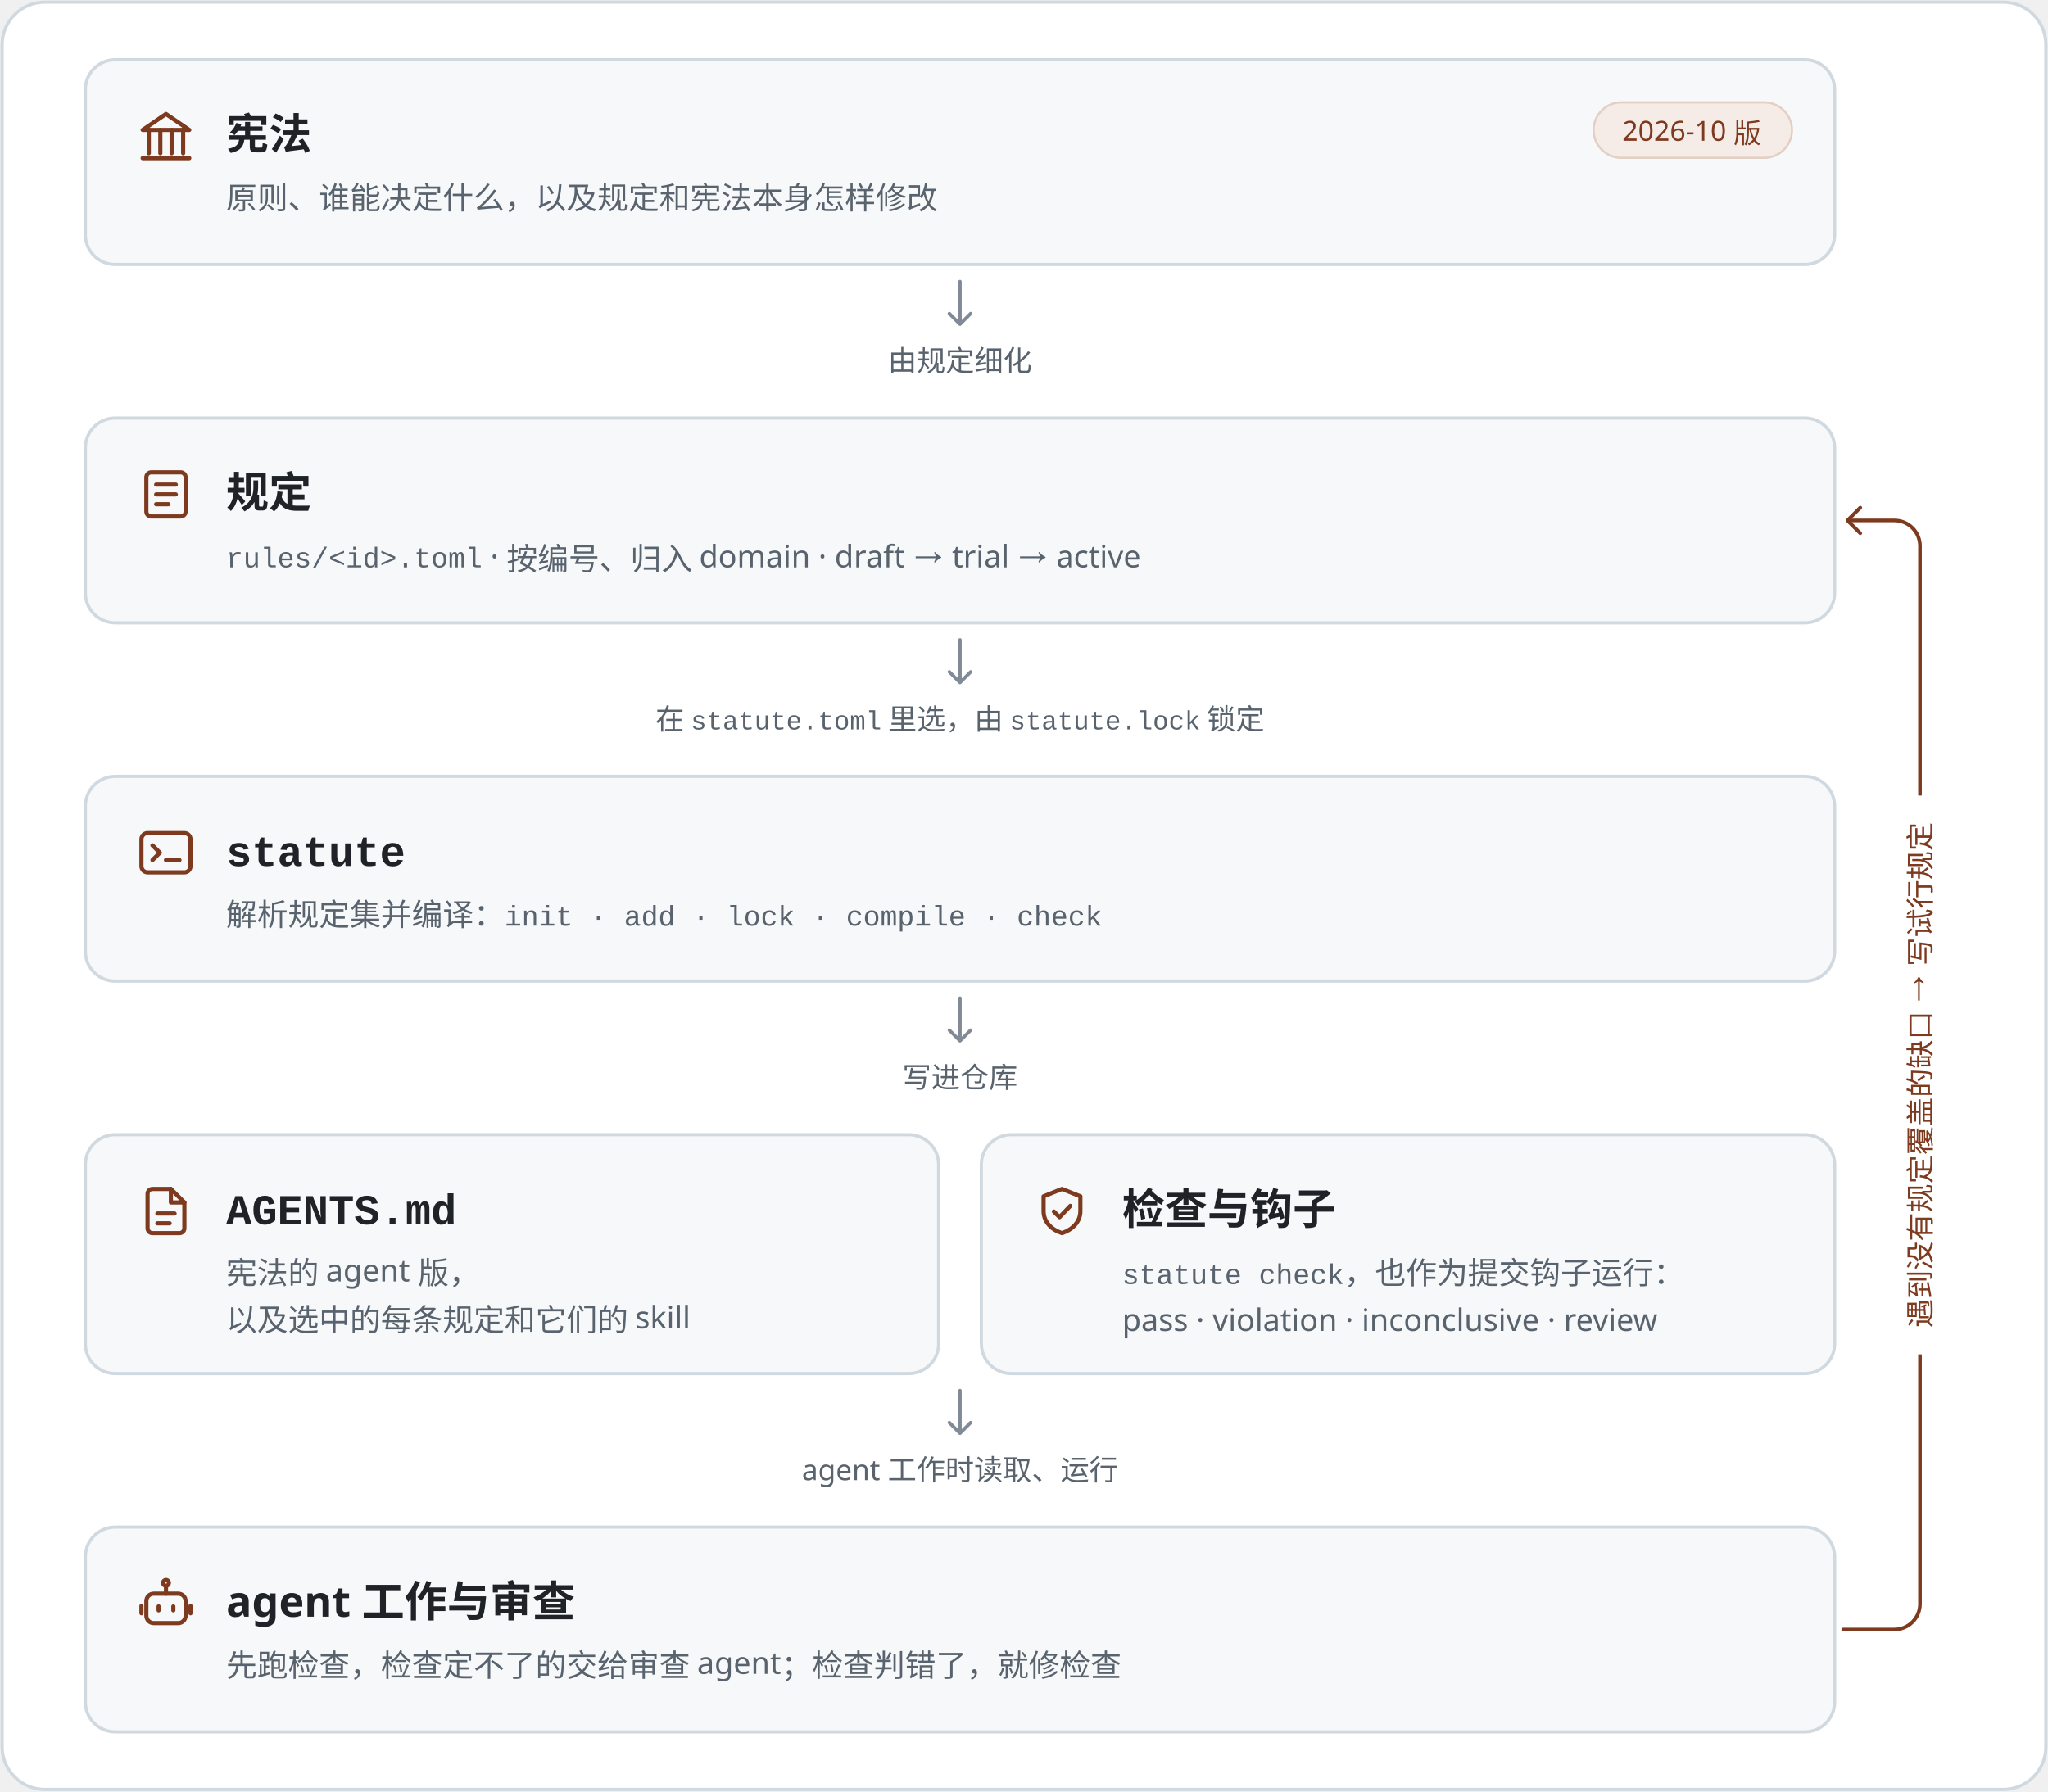
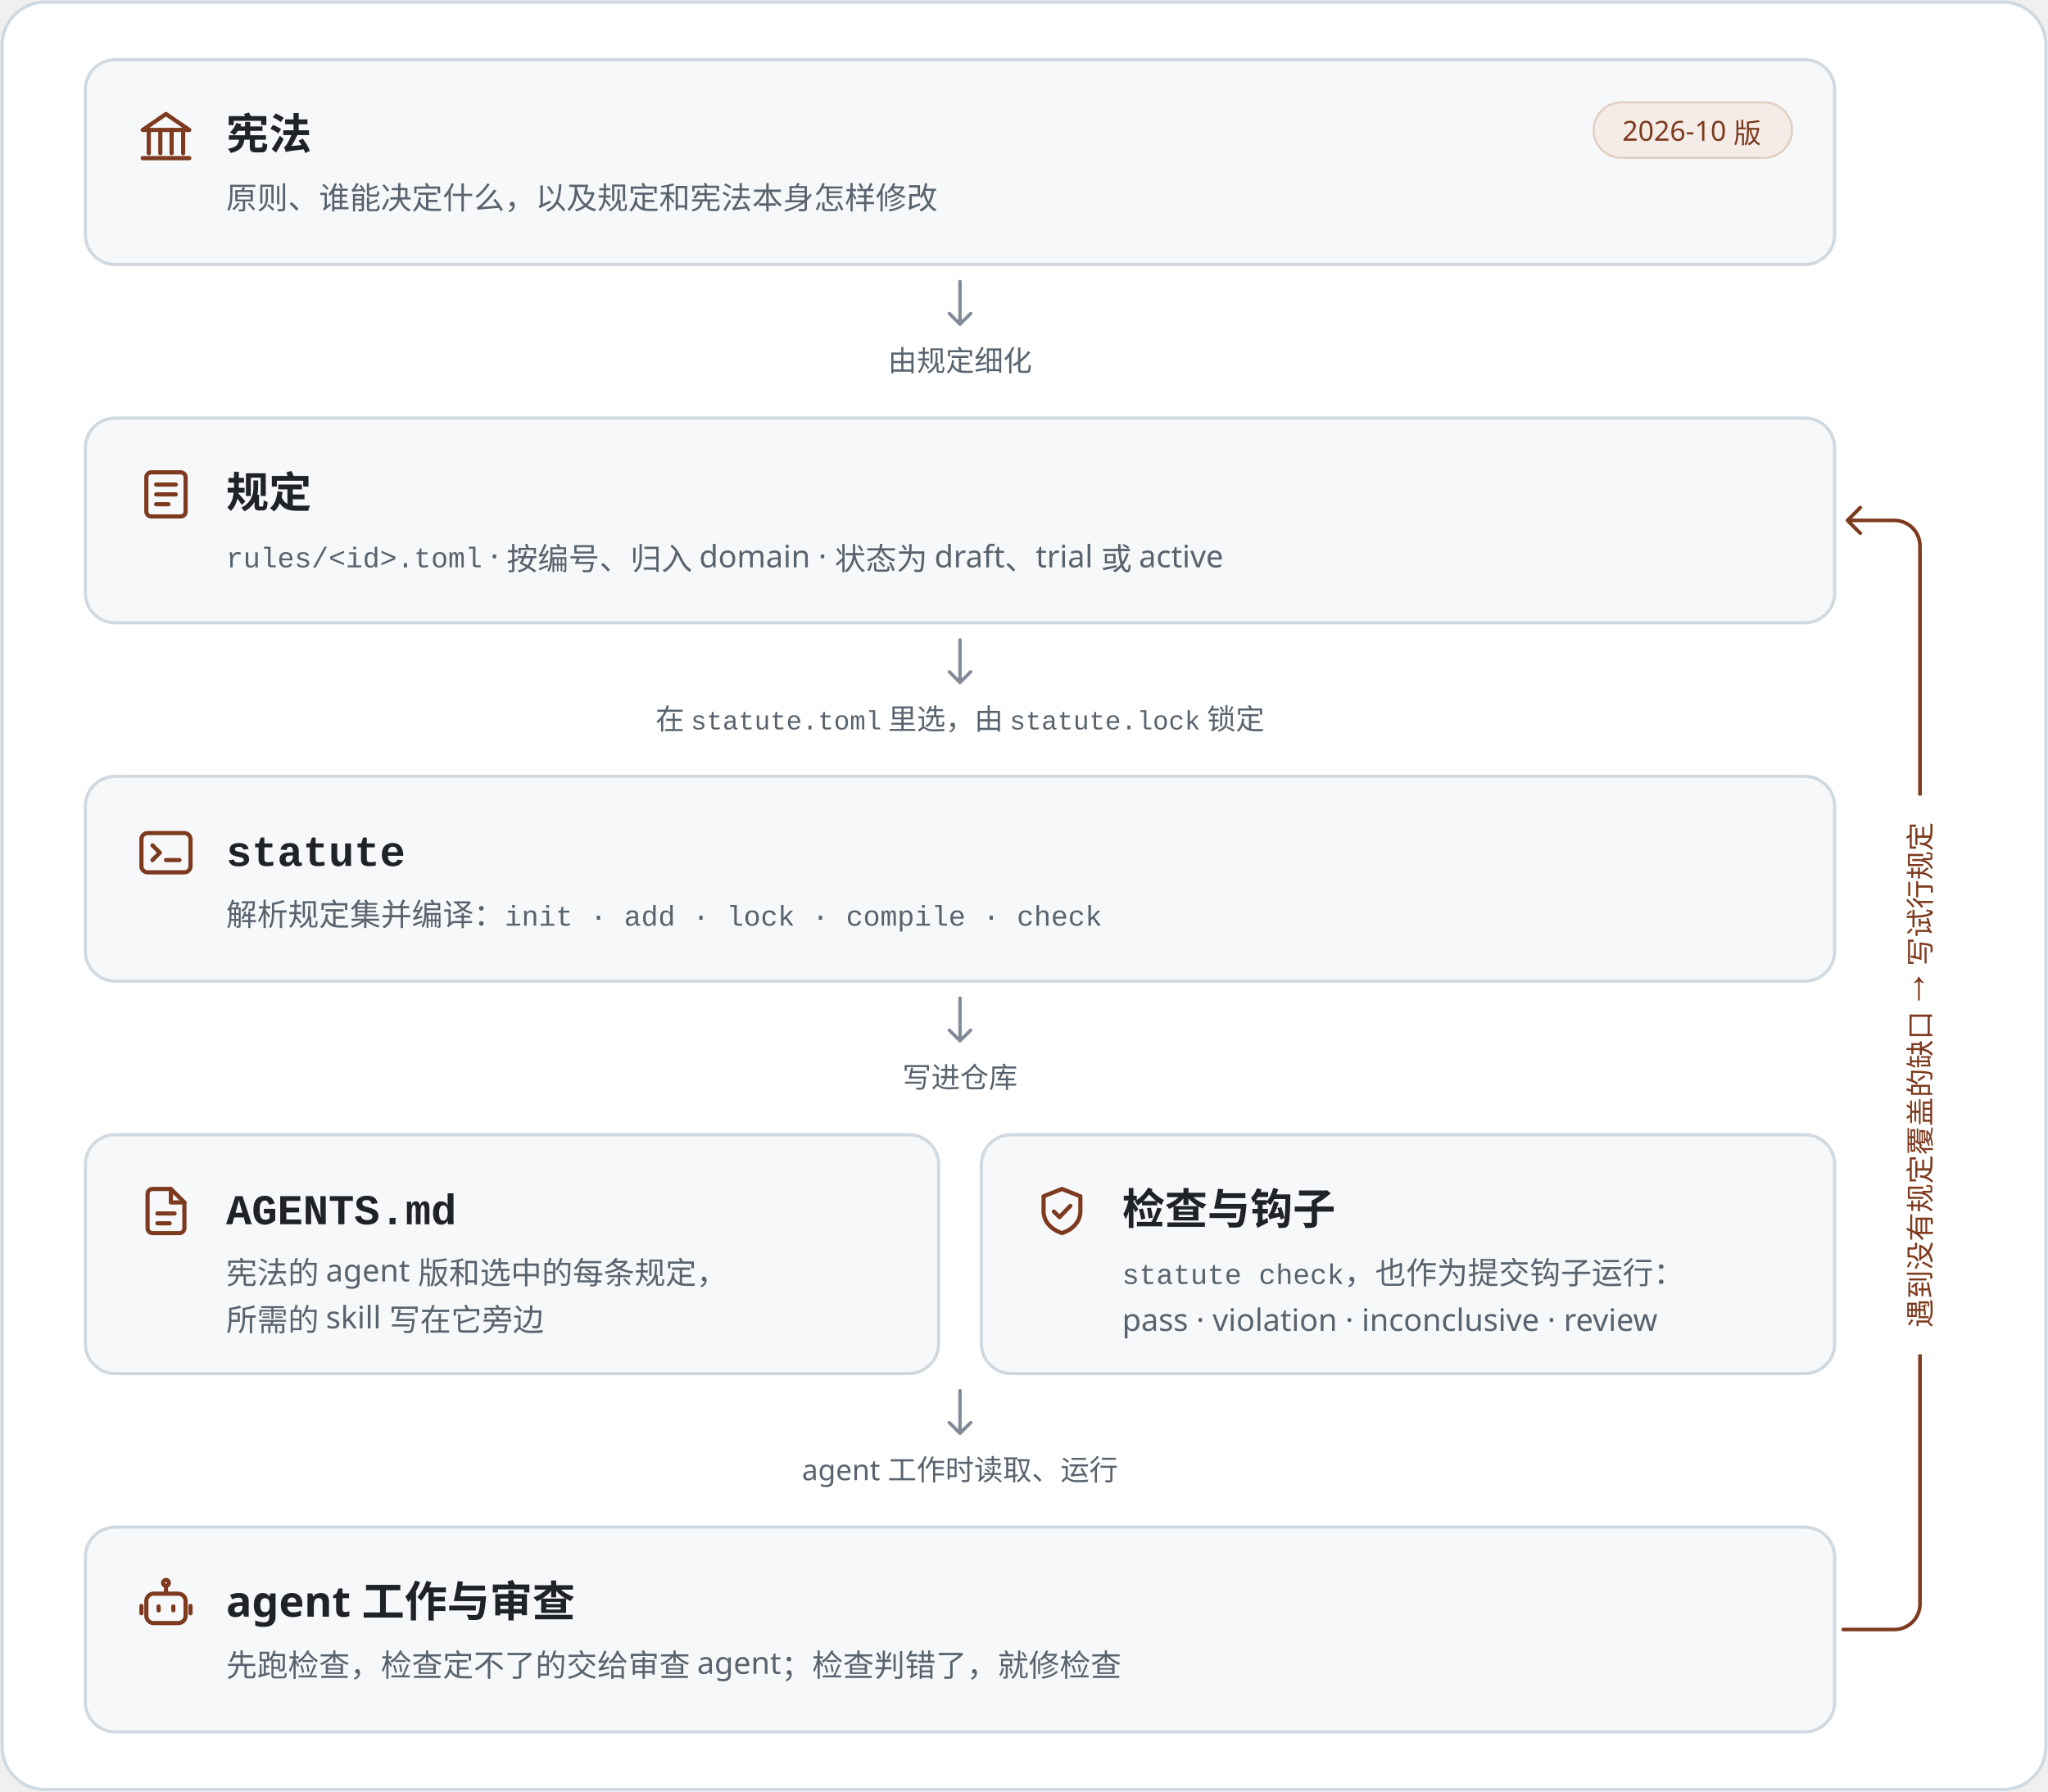
<svg xmlns="http://www.w3.org/2000/svg" viewBox="0 0 960 840" width="960" height="840" role="img" aria-labelledby="t">
  <g font-family="-apple-system, BlinkMacSystemFont, &quot;Segoe UI&quot;, &quot;Noto Sans&quot;, Helvetica, Arial, &quot;PingFang SC&quot;, &quot;Hiragino Sans GB&quot;, &quot;Microsoft YaHei&quot;, &quot;Noto Sans CJK SC&quot;, sans-serif">
    <rect x="1" y="1" width="958" height="838" rx="20" fill="#ffffff" stroke="#d1d9e0" stroke-width="1.5" />
    <rect x="40" y="28" width="820" height="96" rx="14" fill="#f6f8fa" stroke="#d1d9e0" stroke-width="1.5" />
    <g transform="translate(64 50) scale(1.15)" fill="none" stroke="#7d3a1e" stroke-width="1.7" stroke-linecap="round" stroke-linejoin="round">
      <path d="M2.5 9.5 12 3l9.5 6.5z" />
      <path d="M5 9.5V19M9.7 9.5V19M14.3 9.5V19M19 9.5V19M2.5 21h19" />
    </g>
    <text x="106" y="70" font-size="20" font-weight="600" fill="#1f2328">宪法</text>
    <rect x="747" y="48" width="93" height="26" rx="13" fill="#f5ece7" stroke="#e3cfc3" />
    <text x="793" y="66" font-size="13" font-weight="500" text-anchor="middle" fill="#7d3a1e">2026-10 版</text>
    <text x="106" y="98" font-size="14.5" fill="#59636e">原则、谁能决定什么，以及规定和宪法本身怎样修改</text>
    <path d="M450 132v20M445 147l5 5 5-5" fill="none" stroke="#818b98" stroke-width="1.6" stroke-linecap="round" stroke-linejoin="round" />
    <text x="450" y="174" font-size="13.5" text-anchor="middle" fill="#59636e">由规定细化</text>
    <rect x="40" y="196" width="820" height="96" rx="14" fill="#f6f8fa" stroke="#d1d9e0" stroke-width="1.5" />
    <g transform="translate(64 218) scale(1.15)" fill="none" stroke="#7d3a1e" stroke-width="1.7" stroke-linecap="round" stroke-linejoin="round">
      <rect x="4" y="3" width="16" height="18" rx="2" />
      <path d="M8 8h8M8 12h8M8 16h5" />
    </g>
    <text x="106" y="238" font-size="20" font-weight="600" fill="#1f2328">规定</text>
    <text x="106" y="266" font-size="14.5" fill="#59636e">
-       <tspan font-family="ui-monospace, SFMono-Regular, &quot;SF Mono&quot;, Menlo, Consolas, &quot;Liberation Mono&quot;, monospace" font-size="0.92em">rules/&lt;id&gt;.toml</tspan> · 按编号、归入 domain · draft → trial → active</text>
+       <tspan font-family="ui-monospace, SFMono-Regular, &quot;SF Mono&quot;, Menlo, Consolas, &quot;Liberation Mono&quot;, monospace" font-size="0.92em">rules/&lt;id&gt;.toml</tspan> · 按编号、归入 domain · 状态为 draft、trial 或 active</text>
    <path d="M450 300v20M445 315l5 5 5-5" fill="none" stroke="#818b98" stroke-width="1.6" stroke-linecap="round" stroke-linejoin="round" />
    <text x="450" y="342" font-size="13.5" text-anchor="middle" fill="#59636e">在 <tspan font-family="ui-monospace, SFMono-Regular, &quot;SF Mono&quot;, Menlo, Consolas, &quot;Liberation Mono&quot;, monospace" font-size="0.92em">statute.toml</tspan> 里选，由 <tspan font-family="ui-monospace, SFMono-Regular, &quot;SF Mono&quot;, Menlo, Consolas, &quot;Liberation Mono&quot;, monospace" font-size="0.92em">statute.lock</tspan> 锁定</text>
    <rect x="40" y="364" width="820" height="96" rx="14" fill="#f6f8fa" stroke="#d1d9e0" stroke-width="1.5" />
    <g transform="translate(64 386) scale(1.15)" fill="none" stroke="#7d3a1e" stroke-width="1.7" stroke-linecap="round" stroke-linejoin="round">
      <rect x="2" y="4" width="20" height="16" rx="2.5" />
      <path d="m6.5 9 3 3-3 3M12 15h5.5" />
    </g>
    <text x="106" y="406" font-size="20" font-weight="600" fill="#1f2328">
      <tspan font-family="ui-monospace, SFMono-Regular, &quot;SF Mono&quot;, Menlo, Consolas, &quot;Liberation Mono&quot;, monospace">statute</tspan>
    </text>
    <text x="106" y="434" font-size="14.5" fill="#59636e">解析规定集并编译：<tspan font-family="ui-monospace, SFMono-Regular, &quot;SF Mono&quot;, Menlo, Consolas, &quot;Liberation Mono&quot;, monospace" font-size="0.92em">init · add · lock · compile · check</tspan>
    </text>
    <path d="M450 468v20M445 483l5 5 5-5" fill="none" stroke="#818b98" stroke-width="1.6" stroke-linecap="round" stroke-linejoin="round" />
    <text x="450" y="510" font-size="13.5" text-anchor="middle" fill="#59636e">写进仓库</text>
    <rect x="40" y="532" width="400" height="112" rx="14" fill="#f6f8fa" stroke="#d1d9e0" stroke-width="1.5" />
    <g transform="translate(64 554) scale(1.15)" fill="none" stroke="#7d3a1e" stroke-width="1.7" stroke-linecap="round" stroke-linejoin="round">
      <path d="M14 3H6.5A2 2 0 0 0 4.5 5v14a2 2 0 0 0 2 2h11a2 2 0 0 0 2-2V8.5z" />
      <path d="M14 3v5.5h5.5M8.5 13h7M8.5 17h5" />
    </g>
    <text x="106" y="574" font-size="20" font-weight="600" fill="#1f2328">
      <tspan font-family="ui-monospace, SFMono-Regular, &quot;SF Mono&quot;, Menlo, Consolas, &quot;Liberation Mono&quot;, monospace">AGENTS.md</tspan>
    </text>
-     <text x="106" y="602" font-size="14.5" fill="#59636e">宪法的 agent 版，</text>
-     <text x="106" y="624" font-size="14.5" fill="#59636e">以及选中的每条规定和它们的 skill</text>
+     <text x="106" y="602" font-size="14.5" fill="#59636e">宪法的 agent 版和选中的每条规定，</text>
+     <text x="106" y="624" font-size="14.5" fill="#59636e">所需的 skill 写在它旁边</text>
    <rect x="460" y="532" width="400" height="112" rx="14" fill="#f6f8fa" stroke="#d1d9e0" stroke-width="1.5" />
    <g transform="translate(484 554) scale(1.15)" fill="none" stroke="#7d3a1e" stroke-width="1.7" stroke-linecap="round" stroke-linejoin="round">
      <path d="M12 3 19.5 6v6c0 4.4-3.2 7.6-7.5 9-4.3-1.4-7.5-4.6-7.5-9V6z" />
      <path d="m8.7 12.2 2.3 2.3 4.4-4.6" />
    </g>
    <text x="526" y="574" font-size="20" font-weight="600" fill="#1f2328">检查与钩子</text>
    <text x="526" y="602" font-size="14.5" fill="#59636e">
      <tspan font-family="ui-monospace, SFMono-Regular, &quot;SF Mono&quot;, Menlo, Consolas, &quot;Liberation Mono&quot;, monospace" font-size="0.92em">statute check</tspan>，也作为提交钩子运行：</text>
    <text x="526" y="624" font-size="14.5" fill="#59636e">pass · violation · inconclusive · review</text>
    <path d="M450 652v20M445 667l5 5 5-5" fill="none" stroke="#818b98" stroke-width="1.6" stroke-linecap="round" stroke-linejoin="round" />
    <text x="450" y="694" font-size="13.5" text-anchor="middle" fill="#59636e">agent 工作时读取、运行</text>
    <rect x="40" y="716" width="820" height="96" rx="14" fill="#f6f8fa" stroke="#d1d9e0" stroke-width="1.5" />
    <g transform="translate(64 738) scale(1.15)" fill="none" stroke="#7d3a1e" stroke-width="1.7" stroke-linecap="round" stroke-linejoin="round">
      <rect x="4" y="8" width="16" height="12" rx="3" />
      <path d="M12 8V4.8" />
      <circle cx="12" cy="3.6" r="1.2" />
      <path d="M9 13.2v1.6M15 13.2v1.6M2 13v3M22 13v3" />
    </g>
    <text x="106" y="758" font-size="20" font-weight="600" fill="#1f2328">agent 工作与审查</text>
    <text x="106" y="786" font-size="14.5" fill="#59636e">先跑检查，检查定不了的交给审查 agent；检查判错了，就修检查</text>
    <path d="M864 764H888a12 12 0 0 0 12-12V256a12 12 0 0 0-12-12H866M872 238l-6 6 6 6" fill="none" stroke="#7d3a1e" stroke-width="1.7" stroke-linecap="round" stroke-linejoin="round" />
    <rect x="887" y="373" width="26" height="262" fill="#ffffff" />
    <text transform="translate(905 504) rotate(-90)" font-size="13.5" text-anchor="middle" fill="#7d3a1e">遇到没有规定覆盖的缺口 → 写试行规定</text>
  </g>
</svg>
